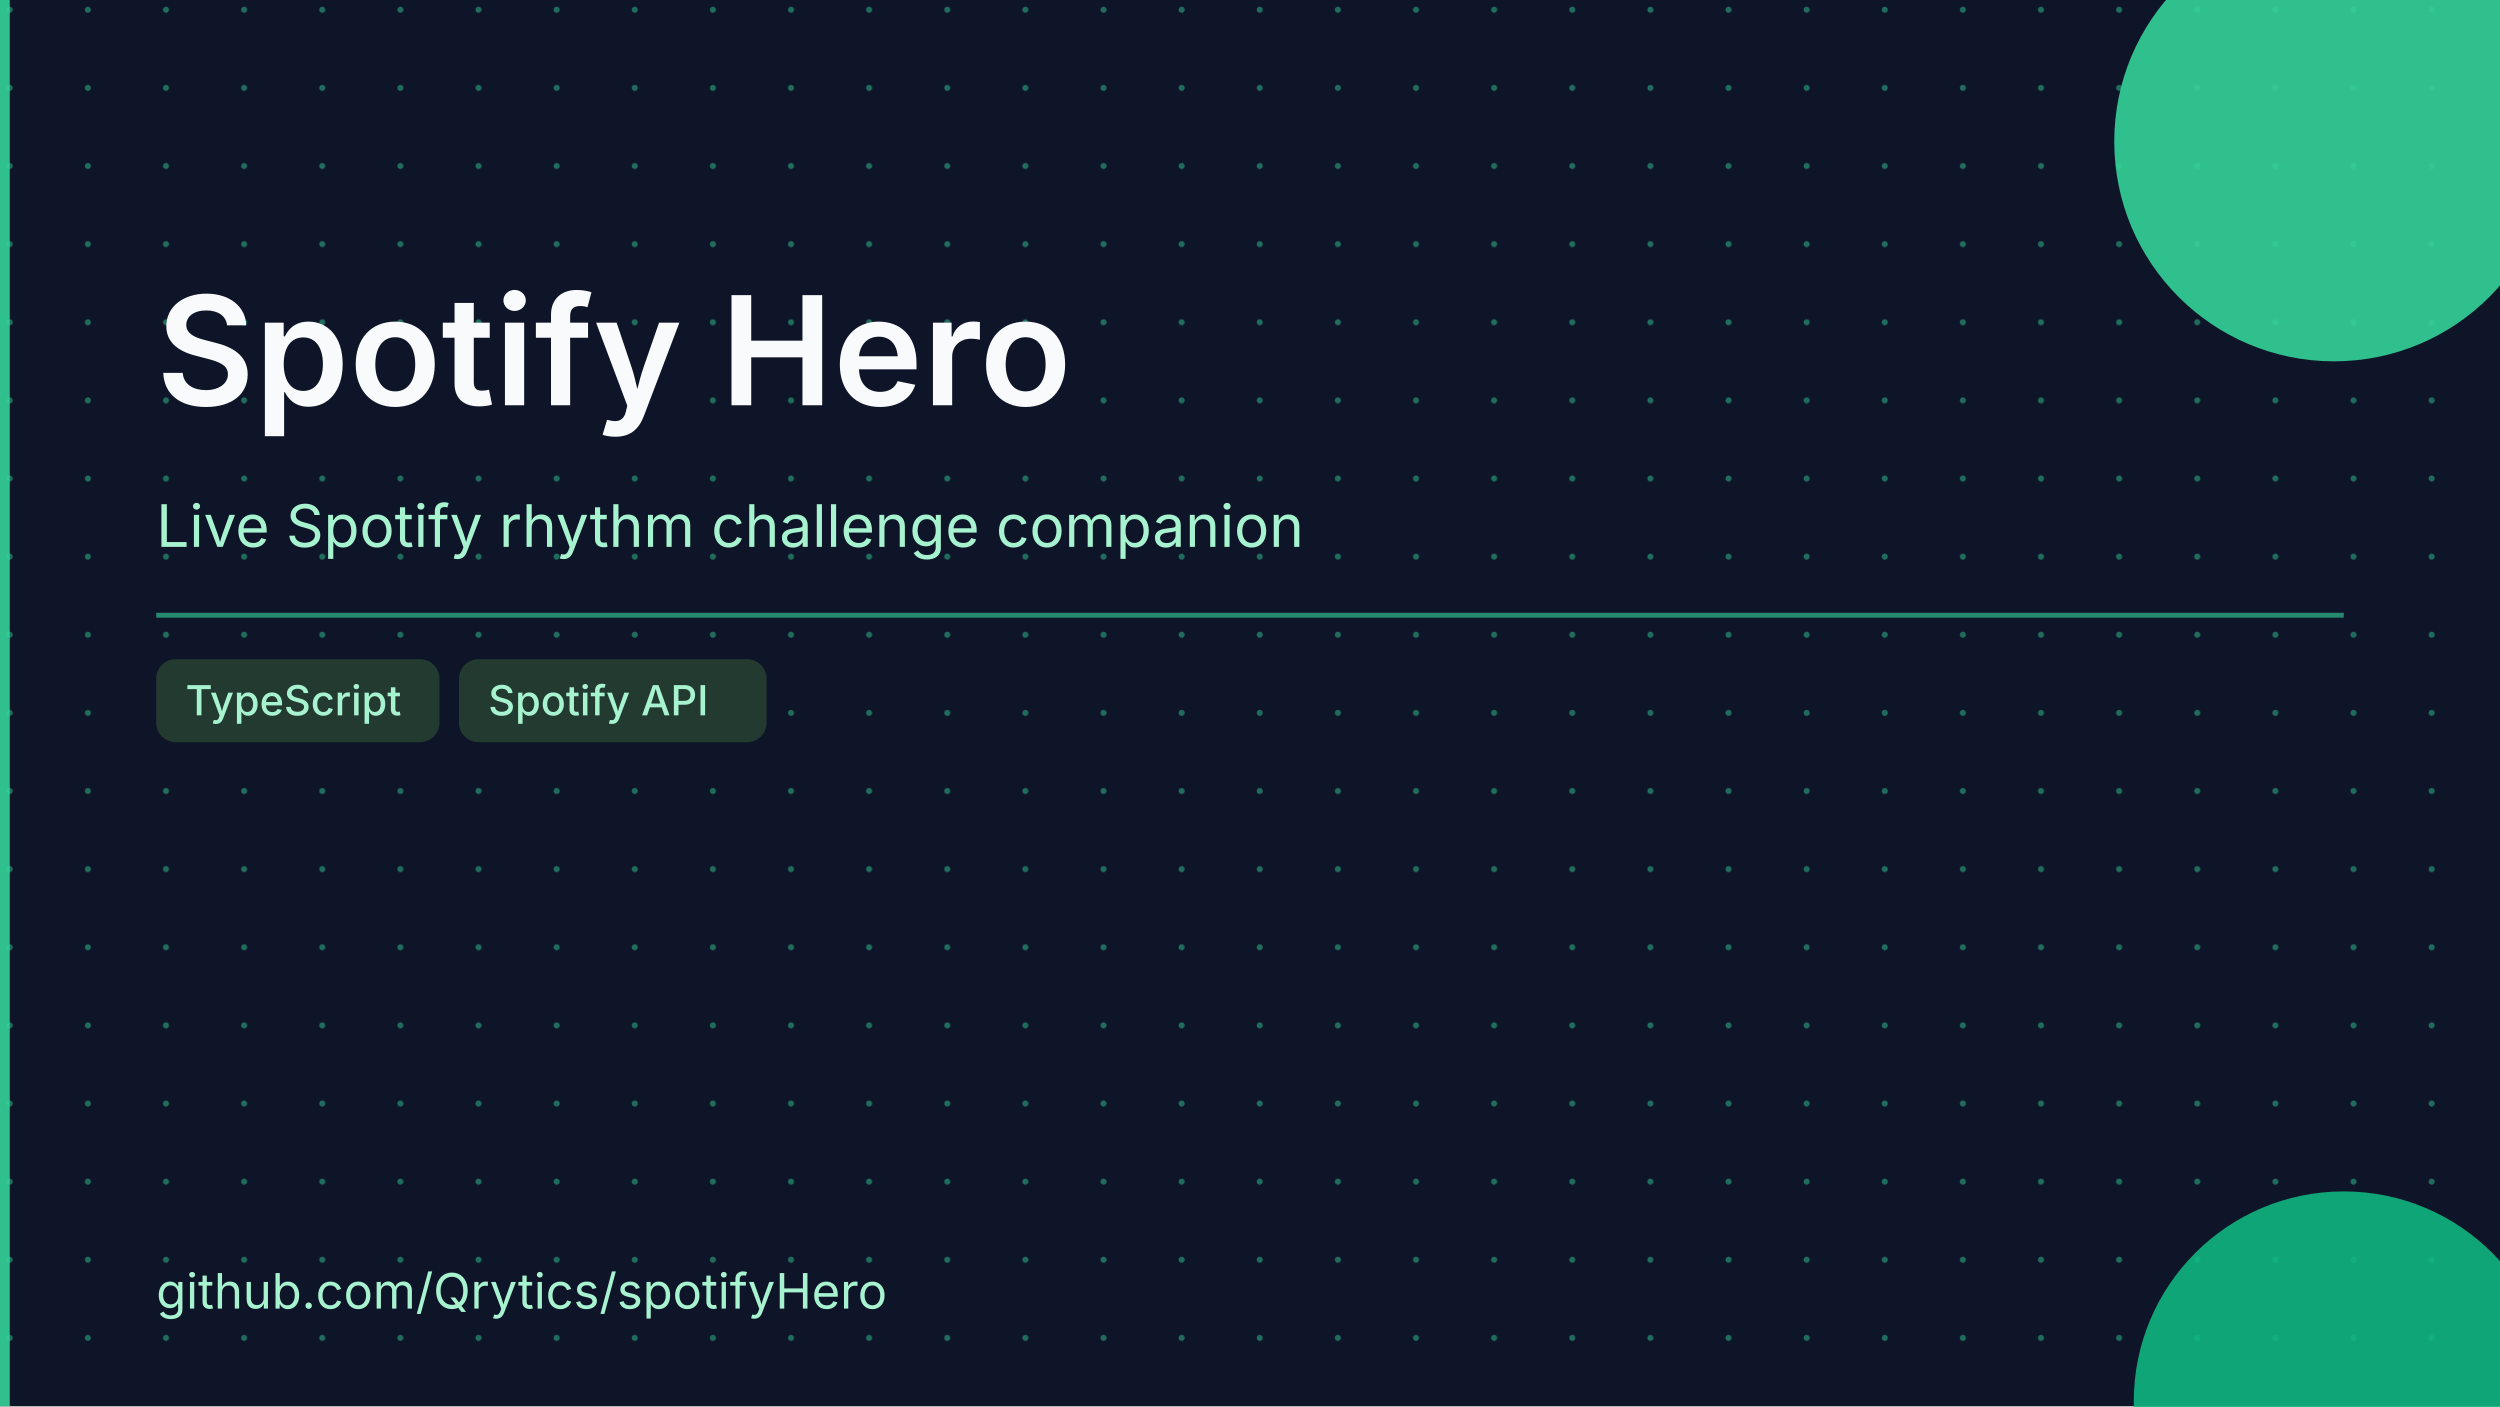
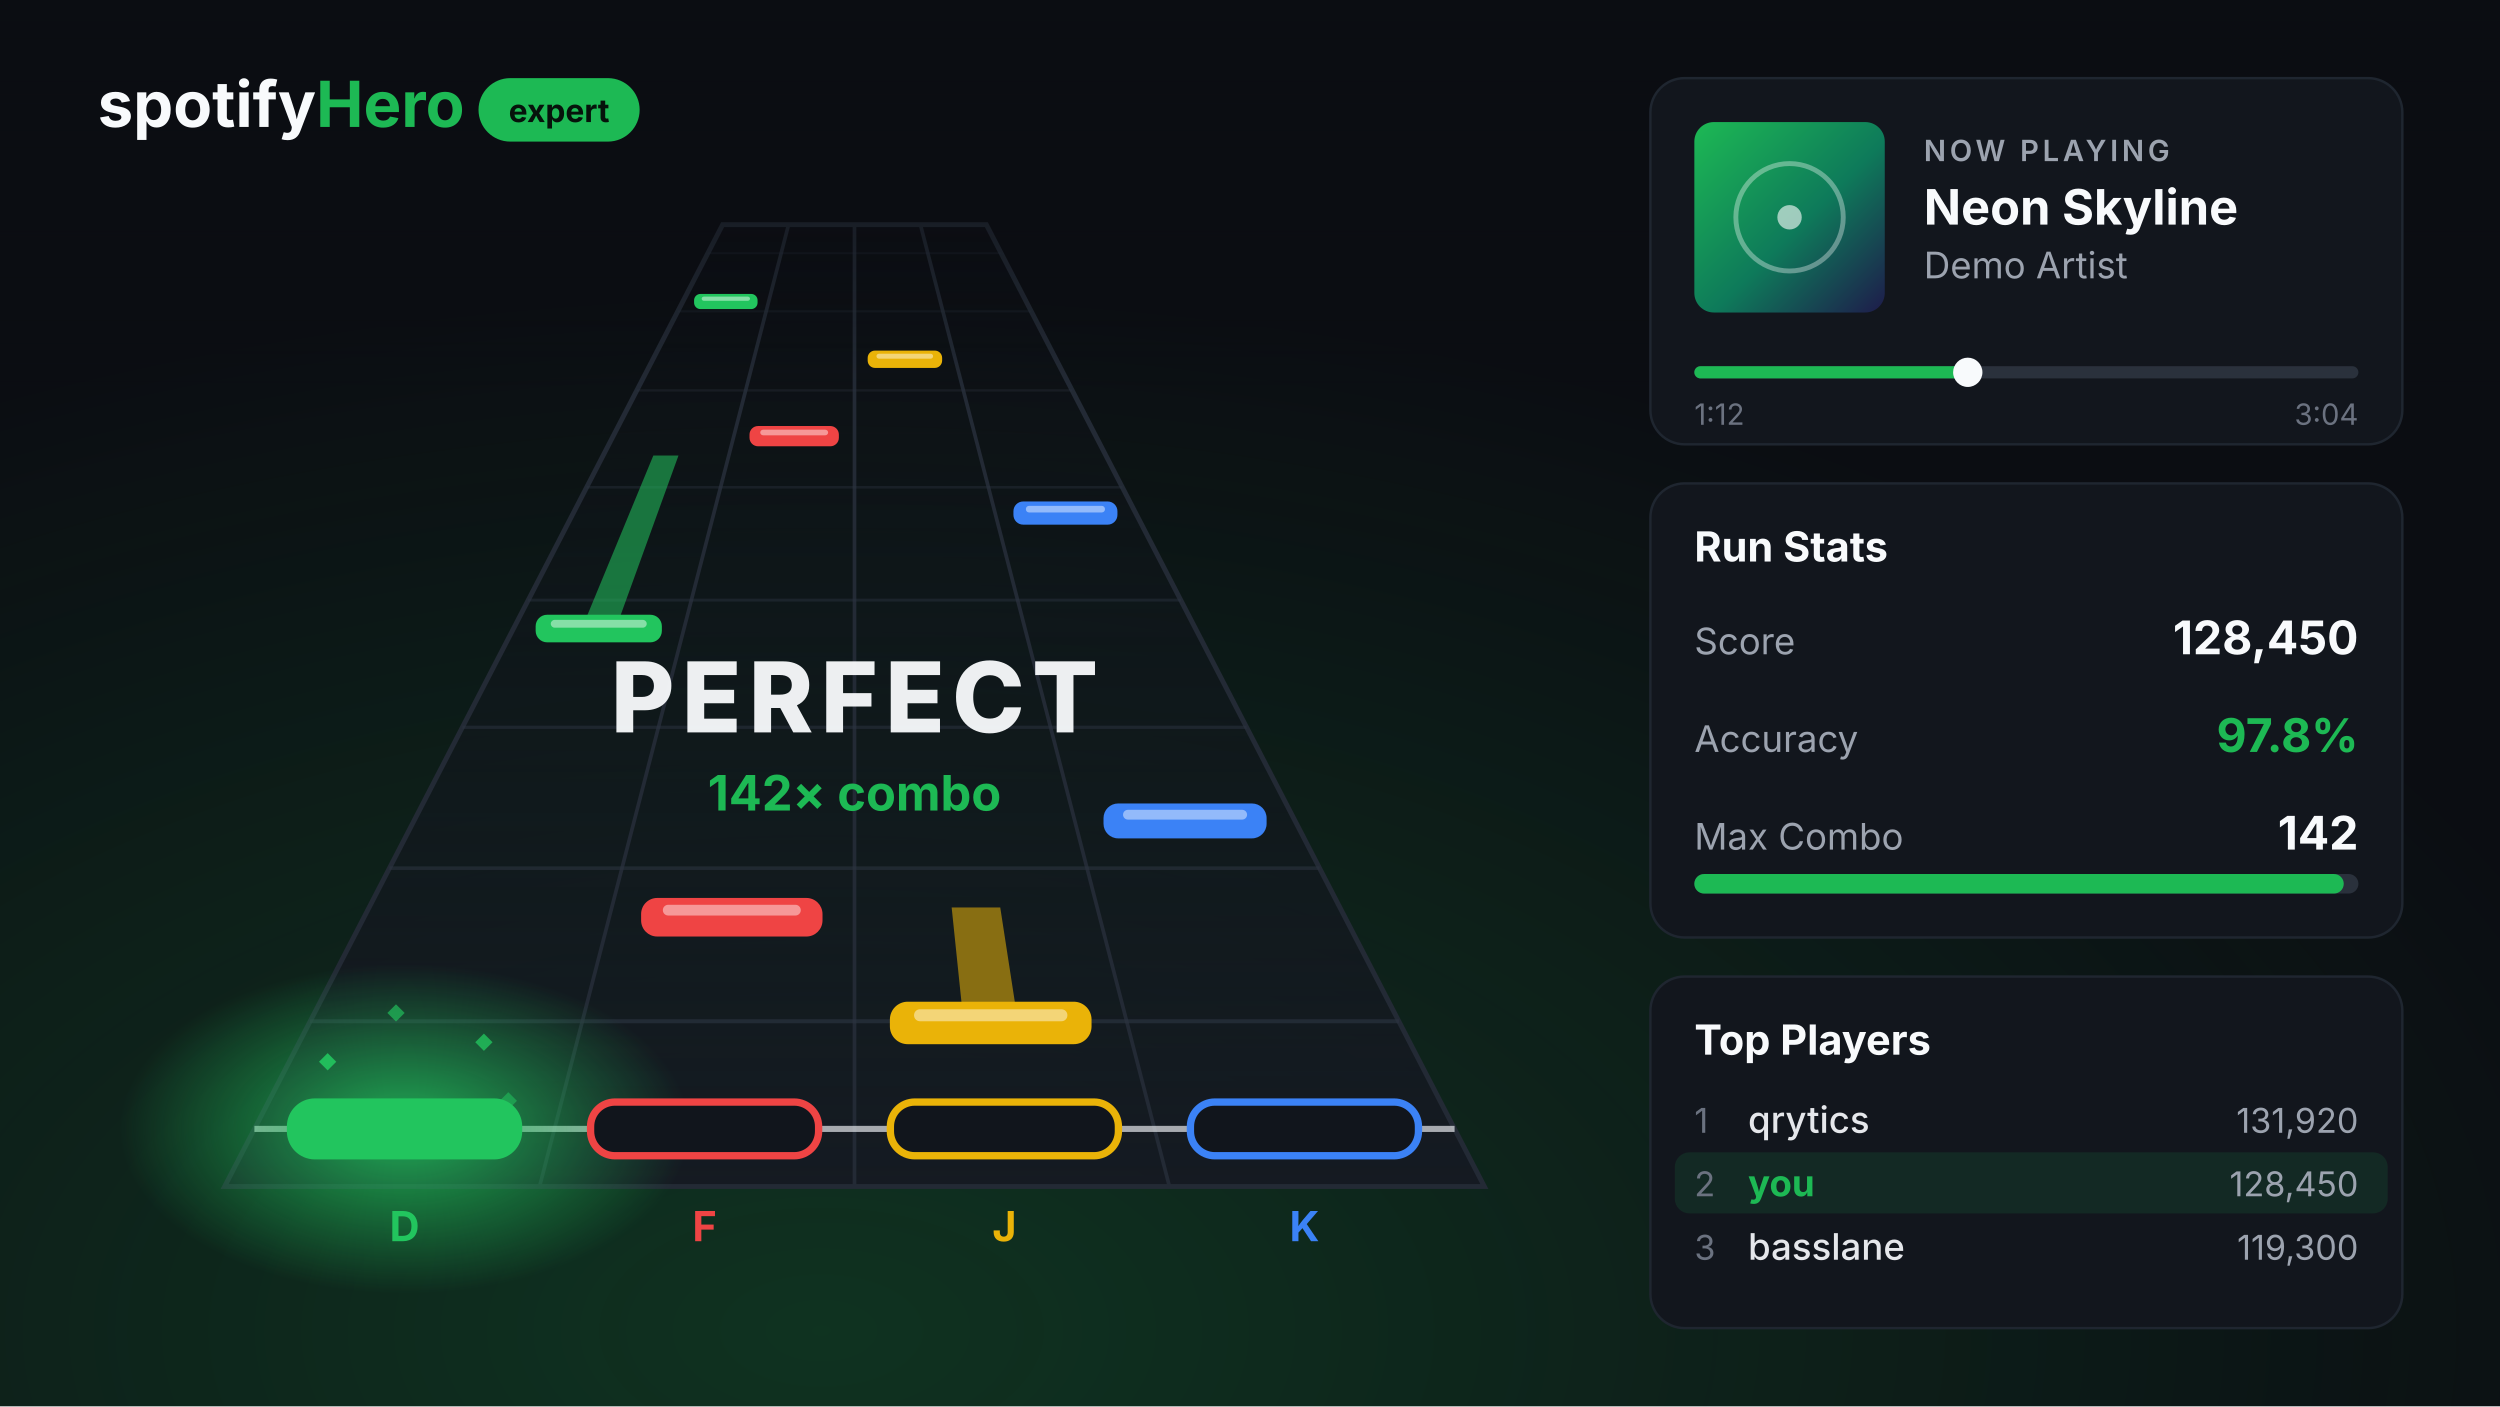
<svg xmlns="http://www.w3.org/2000/svg" width="1024" height="576" viewBox="0 0 1024 576">
  <defs>
-     <pattern id="dotGrid" width="32" height="32" patternUnits="userSpaceOnUse">
-       <circle cx="4" cy="4" r="1.25" fill="#34d399" opacity="0.46" />
-     </pattern>
+     <radialGradient id="glow" cx="0.33" cy="0.95" r="0.75">
+       <stop offset="0" stop-color="#1db954" stop-opacity="0.22" />
+       <stop offset="1" stop-color="#1db954" stop-opacity="0" />
+     </radialGradient>
+     <linearGradient id="hw" x1="0" y1="0" x2="0" y2="1">
+       <stop offset="0" stop-color="#0d1117" stop-opacity="0.2" />
+       <stop offset="1" stop-color="#151a22" />
+     </linearGradient>
+     <linearGradient id="fade" x1="0" y1="0" x2="0" y2="1">
+       <stop offset="0" stop-color="#0b0d12" />
+       <stop offset="0.28" stop-color="#0b0d12" stop-opacity="0" />
+     </linearGradient>
+     <linearGradient id="art" x1="0" y1="0" x2="1" y2="1">
+       <stop offset="0" stop-color="#1db954" />
+       <stop offset="0.55" stop-color="#0e7a5a" />
+       <stop offset="1" stop-color="#1e1b4b" />
+     </linearGradient>
+     <radialGradient id="burst22c55e" cx="0.5" cy="0.5" r="0.5">
+       <stop offset="0" stop-color="#22c55e" stop-opacity="0.85" />
+       <stop offset="1" stop-color="#22c55e" stop-opacity="0" />
+     </radialGradient>
+     <radialGradient id="burstef4444" cx="0.5" cy="0.5" r="0.5">
+       <stop offset="0" stop-color="#ef4444" stop-opacity="0.85" />
+       <stop offset="1" stop-color="#ef4444" stop-opacity="0" />
+     </radialGradient>
+     <radialGradient id="bursteab308" cx="0.5" cy="0.5" r="0.5">
+       <stop offset="0" stop-color="#eab308" stop-opacity="0.85" />
+       <stop offset="1" stop-color="#eab308" stop-opacity="0" />
+     </radialGradient>
+     <radialGradient id="burst3b82f6" cx="0.5" cy="0.5" r="0.5">
+       <stop offset="0" stop-color="#3b82f6" stop-opacity="0.85" />
+       <stop offset="1" stop-color="#3b82f6" stop-opacity="0" />
+     </radialGradient>
  </defs>
-   <rect width="1024" height="576" fill="#0f1528" />
-   <rect width="1024" height="576" fill="url(#dotGrid)" />
-   <rect x="0" y="0" width="4" height="576" fill="#34d399" opacity="0.9" />
-   <circle cx="956" cy="58" r="90" fill="#34d399" opacity="0.9" />
-   <circle cx="960" cy="574" r="86" fill="#10b981" opacity="0.88" />
-   <text x="64" y="166" fill="#f8fafc" font-size="62" font-family="Inter,Segoe UI,Arial,sans-serif" font-weight="600">Spotify Hero</text>
-   <text x="64" y="224" fill="#a7f3d0" font-size="24" font-family="Inter,Segoe UI,Arial,sans-serif" font-weight="400">Live Spotify rhythm challenge companion</text>
-   <line x1="64" y1="252" x2="960" y2="252" stroke="#34d399" stroke-width="2" opacity="0.62" />
-   <rect x="64" y="270" width="116" height="34" rx="8" fill="#233a31" />
-   <text x="76" y="293" fill="#a7f3d0" font-size="17" font-family="Inter,Segoe UI,Arial,sans-serif" font-weight="500">TypeScript</text>
-   <rect x="188" y="270" width="126" height="34" rx="8" fill="#233a31" />
-   <text x="200" y="293" fill="#a7f3d0" font-size="17" font-family="Inter,Segoe UI,Arial,sans-serif" font-weight="500">Spotify API</text>
-   <text x="64" y="536" fill="#a7f3d0" font-size="20" font-family="Inter,Segoe UI,Arial,sans-serif" font-weight="400">github.com/Qrytics/spotifyHero</text>
+   <rect width="1024" height="576" fill="#0b0d12" />
+   <rect width="1024" height="576" fill="url(#glow)" />
+   <path d="M296 92 L404 92 L608 486 L92 486 Z" fill="url(#hw)" stroke="#232a35" stroke-width="2" />
+   <line x1="323.0" y1="92" x2="221.0" y2="486" stroke="#232a35" stroke-width="1.5" />
+   <line x1="350.0" y1="92" x2="350.0" y2="486" stroke="#232a35" stroke-width="1.5" />
+   <line x1="377.0" y1="92" x2="479.0" y2="486" stroke="#232a35" stroke-width="1.5" />
+   <line x1="289.9" y1="103.7" x2="410.1" y2="103.7" stroke="#2b3340" stroke-width="0.83" opacity="0.26" />
+   <line x1="277.6" y1="127.5" x2="422.4" y2="127.5" stroke="#2b3340" stroke-width="0.89" opacity="0.30" />
+   <line x1="260.8" y1="159.9" x2="439.2" y2="159.9" stroke="#2b3340" stroke-width="0.97" opacity="0.34" />
+   <line x1="240.3" y1="199.6" x2="459.7" y2="199.6" stroke="#2b3340" stroke-width="1.07" opacity="0.39" />
+   <line x1="216.3" y1="245.8" x2="483.7" y2="245.8" stroke="#2b3340" stroke-width="1.19" opacity="0.45" />
+   <line x1="189.4" y1="297.9" x2="510.6" y2="297.9" stroke="#2b3340" stroke-width="1.32" opacity="0.51" />
+   <line x1="159.5" y1="355.6" x2="540.5" y2="355.6" stroke="#2b3340" stroke-width="1.47" opacity="0.58" />
+   <line x1="127.0" y1="418.3" x2="573.0" y2="418.3" stroke="#2b3340" stroke-width="1.63" opacity="0.66" />
+   <rect x="0" y="0" width="1024" height="576" fill="url(#fade)" />
+   <rect x="284.3" y="120.4" width="26.0" height="6.2" rx="2.6" fill="#22c55e" />
+   <rect x="287.4" y="121.5" width="19.8" height="1.7" rx="0.9" fill="#ffffff" opacity="0.45" />
+   <rect x="355.4" y="143.6" width="30.5" height="7.1" rx="3.0" fill="#eab308" />
+   <rect x="359.0" y="144.9" width="23.2" height="2.0" rx="1.0" fill="#ffffff" opacity="0.45" />
+   <rect x="307.0" y="174.5" width="36.6" height="8.3" rx="3.5" fill="#ef4444" />
+   <rect x="311.4" y="176.0" width="27.8" height="2.3" rx="1.2" fill="#ffffff" opacity="0.45" />
+   <rect x="415.1" y="205.4" width="42.6" height="9.5" rx="4.0" fill="#3b82f6" />
+   <rect x="420.2" y="207.2" width="32.4" height="2.7" rx="1.3" fill="#ffffff" opacity="0.45" />
+   <path d="M238.3 257.5 L267.6 186.6 L277.9 186.6 L252.2 257.5 Z" fill="#22c55e" opacity="0.55" />
+   <rect x="219.4" y="251.8" width="51.7" height="11.3" rx="4.7" fill="#22c55e" />
+   <rect x="225.6" y="253.9" width="39.3" height="3.2" rx="1.6" fill="#ffffff" opacity="0.45" />
+   <rect x="452.0" y="329.1" width="66.8" height="14.3" rx="6.0" fill="#3b82f6" />
+   <rect x="460.0" y="331.7" width="50.8" height="4.0" rx="2.0" fill="#ffffff" opacity="0.45" />
+   <rect x="262.6" y="367.8" width="74.3" height="15.8" rx="6.6" fill="#ef4444" />
+   <rect x="271.5" y="370.6" width="56.5" height="4.4" rx="2.2" fill="#ffffff" opacity="0.45" />
+   <path d="M394.7 419.0 L389.8 371.7 L409.7 371.7 L417.0 419.0 Z" fill="#eab308" opacity="0.55" />
+   <rect x="364.5" y="410.3" width="82.6" height="17.4" rx="7.3" fill="#eab308" />
+   <rect x="374.4" y="413.4" width="62.8" height="4.9" rx="2.4" fill="#ffffff" opacity="0.45" />
+   <line x1="104.2" y1="462.4" x2="595.8" y2="462.4" stroke="#e5e7eb" stroke-width="2.5" opacity="0.7" />
+   <ellipse cx="165.7" cy="462.4" rx="116.7" ry="67.6" fill="url(#burst22c55e)" />
+   <rect x="131.7" y="432.4" width="5" height="5" fill="#22c55e" opacity="0.90" transform="rotate(45 134.2 434.9)" />
+   <rect x="195.7" y="424.4" width="5" height="5" fill="#22c55e" opacity="0.78" transform="rotate(45 198.2 426.9)" />
+   <rect x="159.7" y="412.4" width="5" height="5" fill="#22c55e" opacity="0.66" transform="rotate(45 162.2 414.9)" />
+   <rect x="205.7" y="448.4" width="5" height="5" fill="#22c55e" opacity="0.54" transform="rotate(45 208.2 450.9)" />
+   <rect x="121.7" y="454.4" width="5" height="5" fill="#22c55e" opacity="0.42" transform="rotate(45 124.2 456.9)" />
+   <rect x="119.0" y="451.4" width="93.4" height="22" rx="10" fill="#22c55e" stroke="#22c55e" stroke-width="3" />
+   <text x="165.7" y="508.4" fill="#22c55e" font-size="17" font-weight="700" font-family="Inter,'Segoe UI',Helvetica,Arial,sans-serif" text-anchor="middle">D</text>
+   <rect x="241.9" y="451.4" width="93.4" height="22" rx="10" fill="#11151c" stroke="#ef4444" stroke-width="3" />
+   <text x="288.6" y="508.4" fill="#ef4444" font-size="17" font-weight="700" font-family="Inter,'Segoe UI',Helvetica,Arial,sans-serif" text-anchor="middle">F</text>
+   <rect x="364.7" y="451.4" width="93.4" height="22" rx="10" fill="#11151c" stroke="#eab308" stroke-width="3" />
+   <text x="411.4" y="508.4" fill="#eab308" font-size="17" font-weight="700" font-family="Inter,'Segoe UI',Helvetica,Arial,sans-serif" text-anchor="middle">J</text>
+   <rect x="487.6" y="451.4" width="93.4" height="22" rx="10" fill="#11151c" stroke="#3b82f6" stroke-width="3" />
+   <text x="534.3" y="508.4" fill="#3b82f6" font-size="17" font-weight="700" font-family="Inter,'Segoe UI',Helvetica,Arial,sans-serif" text-anchor="middle">K</text>
+   <text x="350" y="300" fill="#f8fafc" font-size="40" font-weight="800" font-family="Inter,'Segoe UI',Helvetica,Arial,sans-serif" text-anchor="middle" letter-spacing="3" opacity="0.95">PERFECT</text>
+   <text x="350" y="332" fill="#1db954" font-size="20" font-weight="700" font-family="Inter,'Segoe UI',Helvetica,Arial,sans-serif" text-anchor="middle">142× combo</text>
+   <text x="40" y="52" fill="#f8fafc" font-size="26" font-weight="700" font-family="Inter,'Segoe UI',Helvetica,Arial,sans-serif">spotify<tspan fill="#1db954">Hero</tspan>
+   </text>
+   <rect x="196" y="32" width="66" height="26" rx="13" fill="#1db954" />
+   <text x="229" y="50" fill="#06130b" font-size="13" font-weight="700" font-family="Inter,'Segoe UI',Helvetica,Arial,sans-serif" text-anchor="middle">expert</text>
+   <rect x="676" y="32" width="308" height="150" rx="14" fill="#12161d" stroke="#1f2630" />
+   <rect x="694" y="50" width="78" height="78" rx="8" fill="url(#art)" />
+   <circle cx="733" cy="89" r="22" fill="none" stroke="#ffffff" stroke-opacity="0.35" stroke-width="2" />
+   <circle cx="733" cy="89" r="5" fill="#ffffff" opacity="0.6" />
+   <text x="788" y="66" fill="#9ca3af" font-size="12" font-weight="600" font-family="Inter,'Segoe UI',Helvetica,Arial,sans-serif" letter-spacing="1.5">NOW PLAYING</text>
+   <text x="788" y="92" fill="#f8fafc" font-size="20" font-weight="700" font-family="Inter,'Segoe UI',Helvetica,Arial,sans-serif">Neon Skyline</text>
+   <text x="788" y="114" fill="#9ca3af" font-size="15" font-family="Inter,'Segoe UI',Helvetica,Arial,sans-serif">Demo Artist</text>
+   <rect x="694" y="150" width="272" height="5" rx="2.5" fill="#2a313c" />
+   <rect x="694" y="150" width="112" height="5" rx="2.5" fill="#1db954" />
+   <circle cx="806" cy="152.5" r="6" fill="#f8fafc" />
+   <text x="694" y="174" fill="#6b7280" font-size="12" font-family="Inter,'Segoe UI',Helvetica,Arial,sans-serif">1:12</text>
+   <text x="966" y="174" fill="#6b7280" font-size="12" font-family="Inter,'Segoe UI',Helvetica,Arial,sans-serif" text-anchor="end">3:04</text>
+   <rect x="676" y="198" width="308" height="186" rx="14" fill="#12161d" stroke="#1f2630" />
+   <text x="694" y="230" fill="#f8fafc" font-size="17" font-weight="700" font-family="Inter,'Segoe UI',Helvetica,Arial,sans-serif">Run Stats</text>
+   <text x="694" y="268" fill="#9ca3af" font-size="15" font-family="Inter,'Segoe UI',Helvetica,Arial,sans-serif">Score</text>
+   <text x="966" y="268" fill="#f8fafc" font-size="19" font-weight="700" font-family="Inter,'Segoe UI',Helvetica,Arial,sans-serif" text-anchor="end">128,450</text>
+   <text x="694" y="308" fill="#9ca3af" font-size="15" font-family="Inter,'Segoe UI',Helvetica,Arial,sans-serif">Accuracy</text>
+   <text x="966" y="308" fill="#1db954" font-size="19" font-weight="700" font-family="Inter,'Segoe UI',Helvetica,Arial,sans-serif" text-anchor="end">97.8%</text>
+   <text x="694" y="348" fill="#9ca3af" font-size="15" font-family="Inter,'Segoe UI',Helvetica,Arial,sans-serif">Max Combo</text>
+   <text x="966" y="348" fill="#f8fafc" font-size="19" font-weight="700" font-family="Inter,'Segoe UI',Helvetica,Arial,sans-serif" text-anchor="end">142</text>
+   <rect x="694" y="358" width="272" height="8" rx="4" fill="#2a313c" />
+   <rect x="694" y="358" width="266" height="8" rx="4" fill="#1db954" />
+   <rect x="676" y="400" width="308" height="144" rx="14" fill="#12161d" stroke="#1f2630" />
+   <text x="694" y="432" fill="#f8fafc" font-size="17" font-weight="700" font-family="Inter,'Segoe UI',Helvetica,Arial,sans-serif">Top Players</text>
+   <text x="694" y="464" fill="#6b7280" font-size="14" font-family="Inter,'Segoe UI',Helvetica,Arial,sans-serif">1</text>
+   <text x="716" y="464" fill="#e5e7eb" font-size="15" font-weight="500" font-family="Inter,'Segoe UI',Helvetica,Arial,sans-serif">qrytics</text>
+   <text x="966" y="464" fill="#9ca3af" font-size="14" font-family="Inter,'Segoe UI',Helvetica,Arial,sans-serif" text-anchor="end">131,920</text>
+   <rect x="686" y="472" width="292" height="25" rx="6" fill="#1db954" fill-opacity="0.12" />
+   <text x="694" y="490" fill="#6b7280" font-size="14" font-family="Inter,'Segoe UI',Helvetica,Arial,sans-serif">2</text>
+   <text x="716" y="490" fill="#1db954" font-size="15" font-weight="700" font-family="Inter,'Segoe UI',Helvetica,Arial,sans-serif">you</text>
+   <text x="966" y="490" fill="#9ca3af" font-size="14" font-family="Inter,'Segoe UI',Helvetica,Arial,sans-serif" text-anchor="end">128,450</text>
+   <text x="694" y="516" fill="#6b7280" font-size="14" font-family="Inter,'Segoe UI',Helvetica,Arial,sans-serif">3</text>
+   <text x="716" y="516" fill="#e5e7eb" font-size="15" font-weight="500" font-family="Inter,'Segoe UI',Helvetica,Arial,sans-serif">basslane</text>
+   <text x="966" y="516" fill="#9ca3af" font-size="14" font-family="Inter,'Segoe UI',Helvetica,Arial,sans-serif" text-anchor="end">119,300</text>
</svg>
